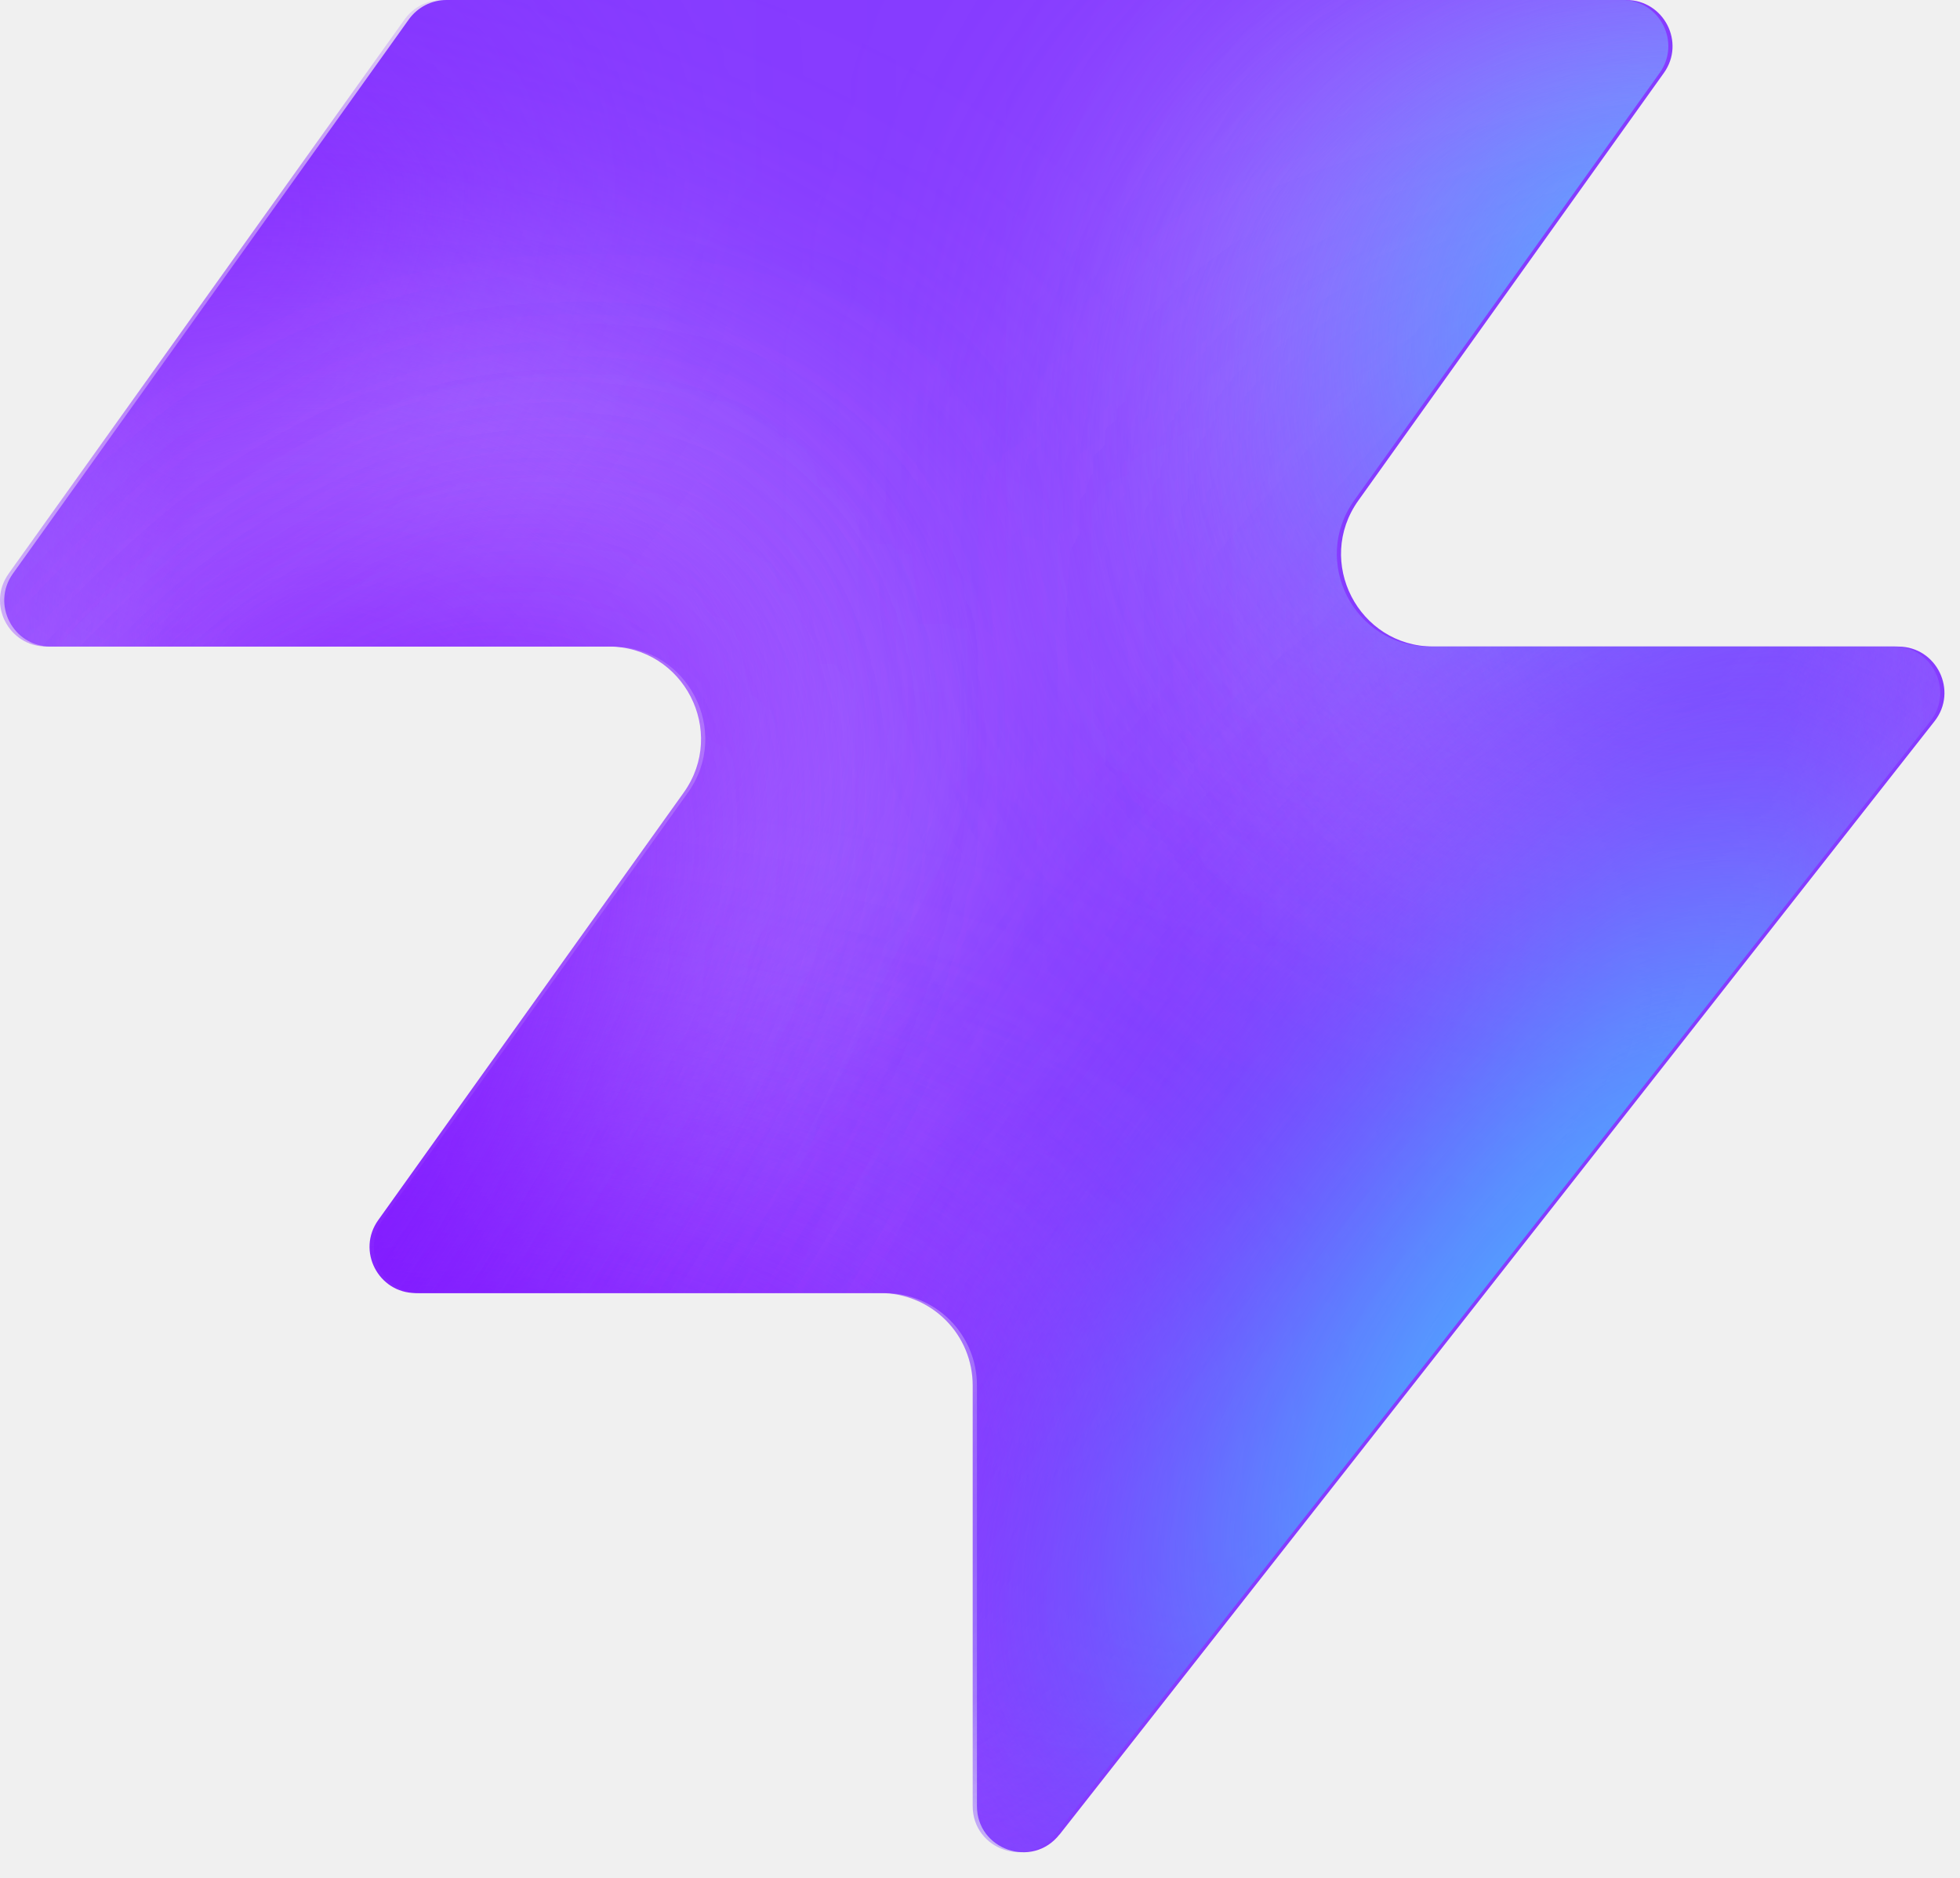
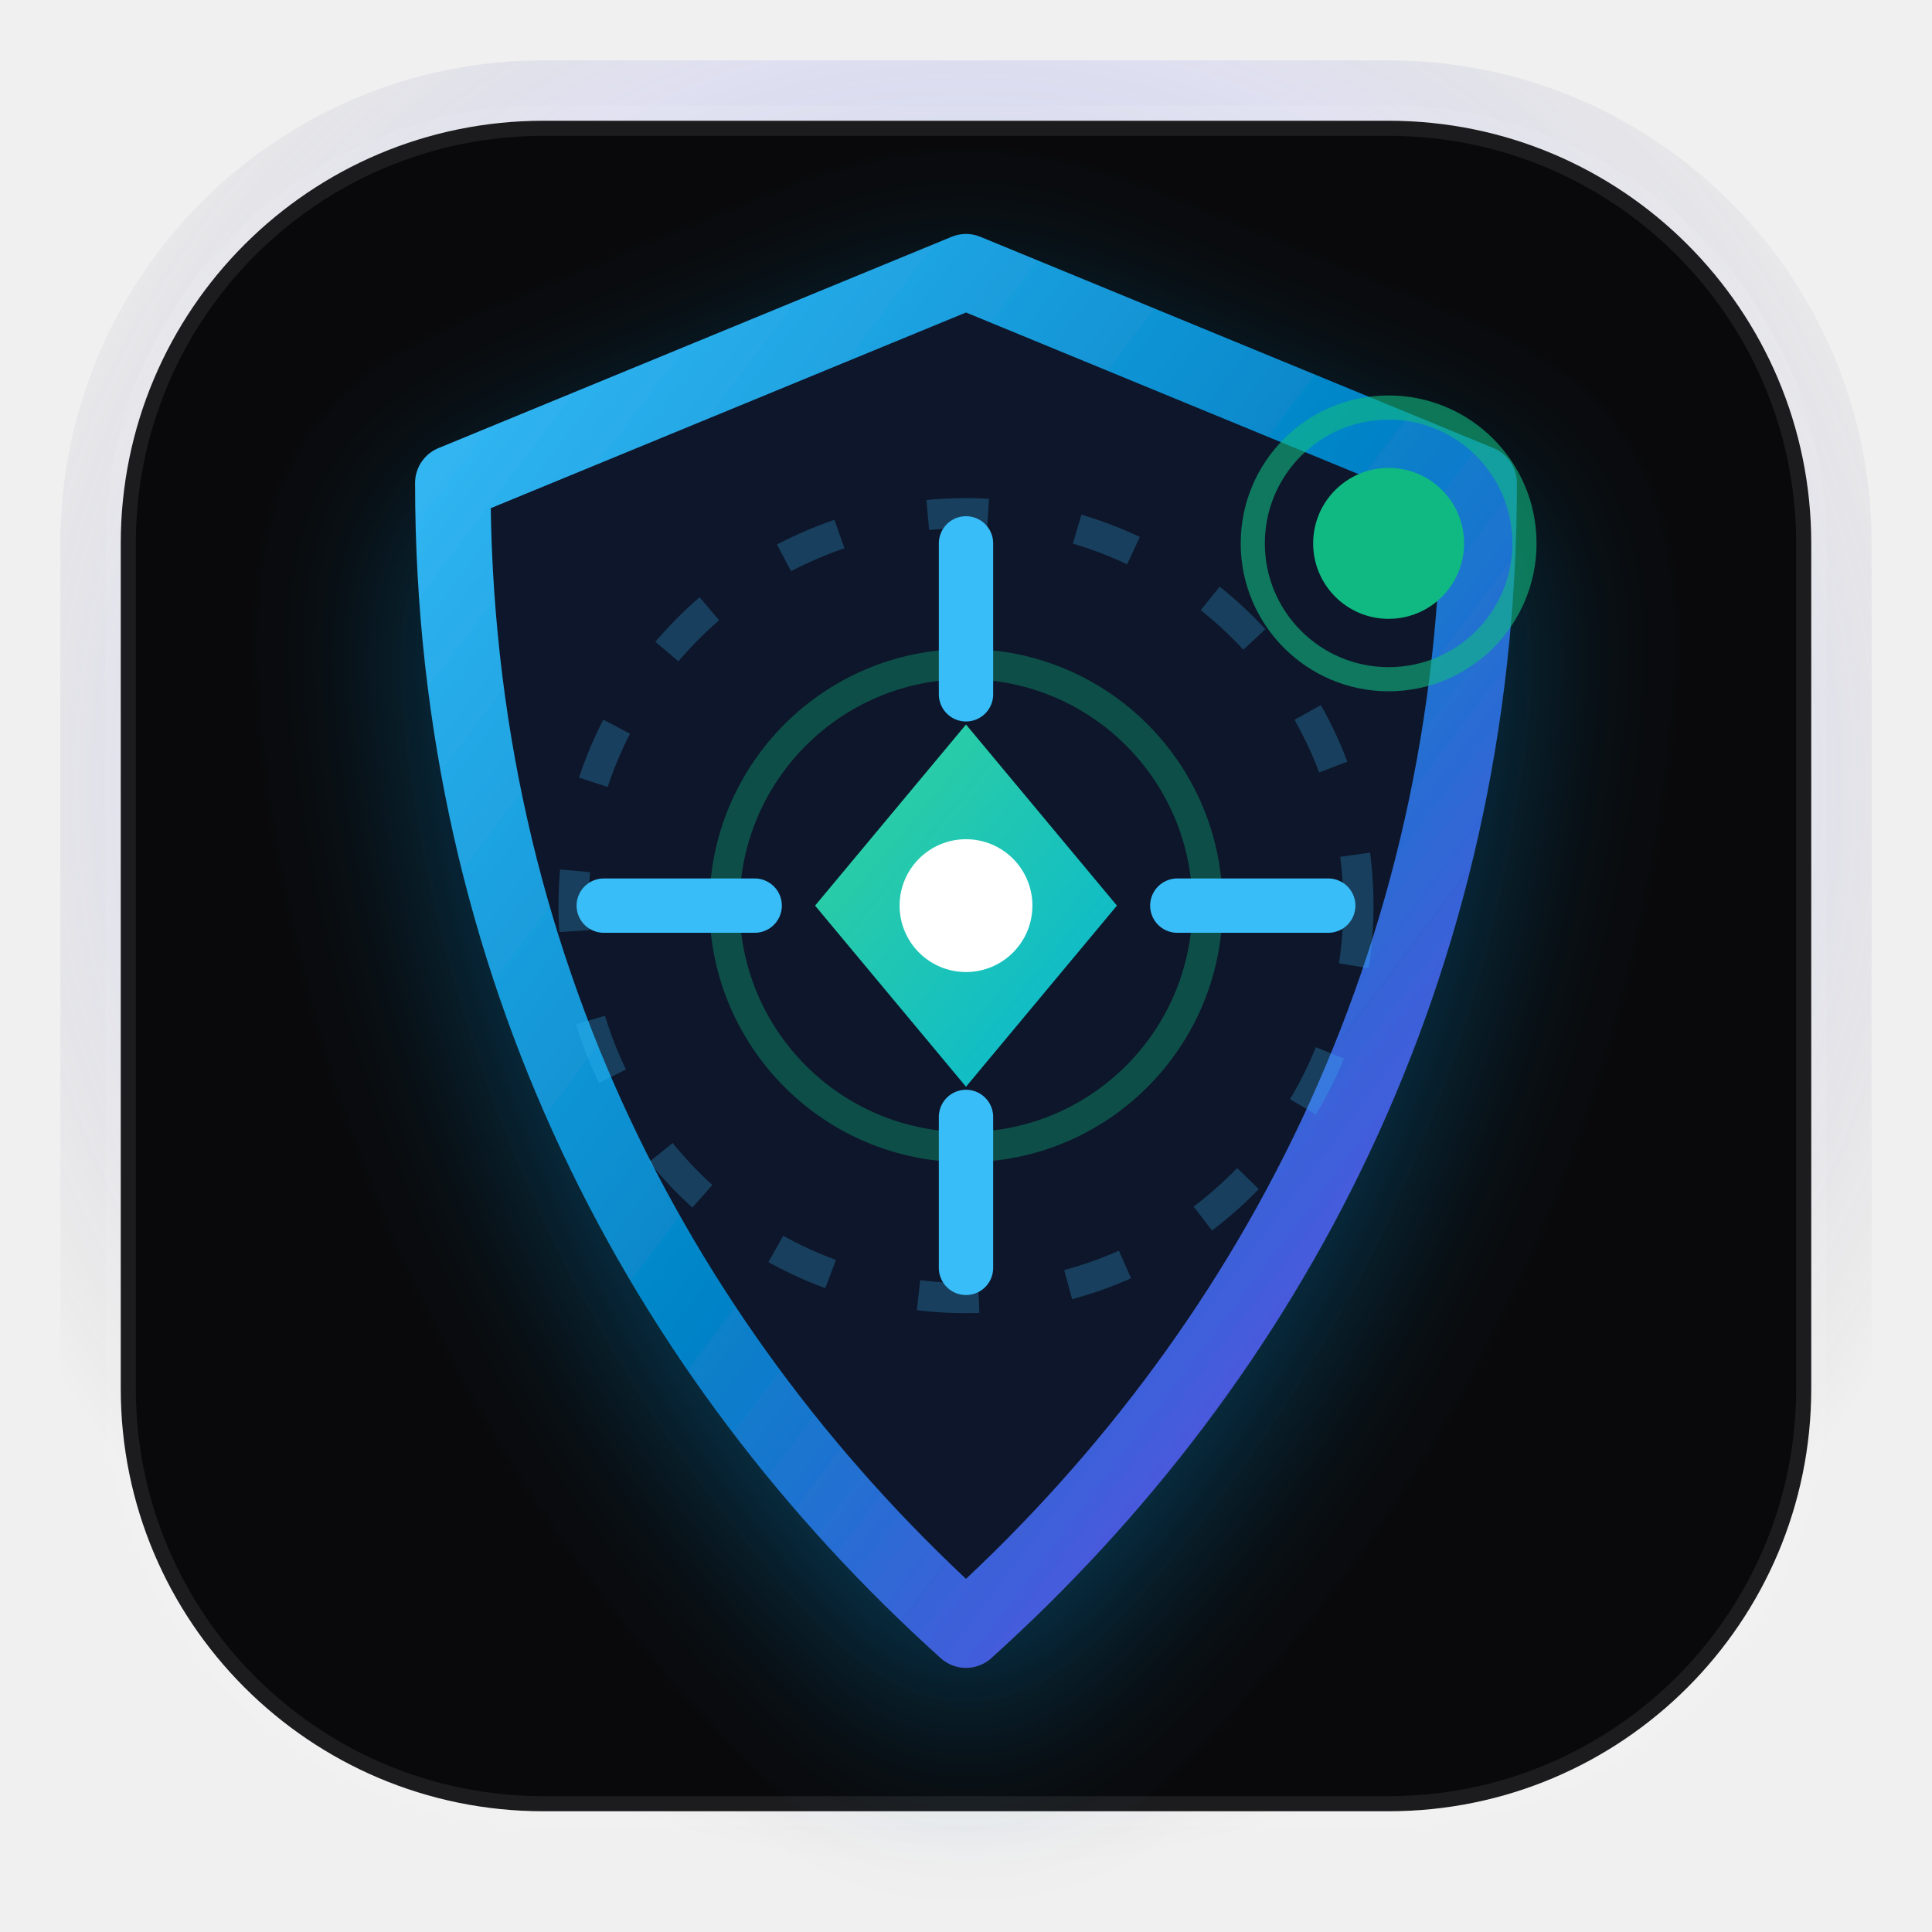
- <svg xmlns="http://www.w3.org/2000/svg" width="48" height="46" fill="none" viewBox="0 0 48 46">
-   <path fill="#863bff" d="M25.946 44.938c-.664.845-2.021.375-2.021-.698V33.937a2.26 2.26 0 0 0-2.262-2.262H10.287c-.92 0-1.456-1.04-.92-1.788l7.48-10.471c1.07-1.497 0-3.578-1.842-3.578H1.237c-.92 0-1.456-1.04-.92-1.788L10.013.474c.214-.297.556-.474.92-.474h28.894c.92 0 1.456 1.04.92 1.788l-7.48 10.471c-1.07 1.498 0 3.579 1.842 3.579h11.377c.943 0 1.473 1.088.89 1.83L25.947 44.94z" style="fill:#863bff;fill:color(display-p3 .525 .23 1);fill-opacity:1" />
-   <mask id="a" width="48" height="46" x="0" y="0" maskUnits="userSpaceOnUse" style="mask-type:alpha">
-     <path fill="#000" d="M25.842 44.938c-.664.844-2.021.375-2.021-.698V33.937a2.26 2.26 0 0 0-2.262-2.262H10.183c-.92 0-1.456-1.04-.92-1.788l7.48-10.471c1.07-1.498 0-3.579-1.842-3.579H1.133c-.92 0-1.456-1.04-.92-1.787L9.91.473c.214-.297.556-.474.92-.474h28.894c.92 0 1.456 1.04.92 1.788l-7.48 10.471c-1.07 1.498 0 3.578 1.842 3.578h11.377c.943 0 1.473 1.088.89 1.832L25.843 44.94z" style="fill:#000;fill-opacity:1" />
-   </mask>
-   <g mask="url(#a)">
-     <g filter="url(#b)">
-       <ellipse cx="5.508" cy="14.704" fill="#ede6ff" rx="5.508" ry="14.704" style="fill:#ede6ff;fill:color(display-p3 .927 .903 1);fill-opacity:1" transform="matrix(.00324 1 1 -.00324 -4.47 31.516)" />
-     </g>
-     <g filter="url(#c)">
-       <ellipse cx="10.399" cy="29.851" fill="#ede6ff" rx="10.399" ry="29.851" style="fill:#ede6ff;fill:color(display-p3 .927 .903 1);fill-opacity:1" transform="matrix(.00324 1 1 -.00324 -39.328 7.883)" />
-     </g>
-     <g filter="url(#d)">
-       <ellipse cx="5.508" cy="30.487" fill="#7e14ff" rx="5.508" ry="30.487" style="fill:#7e14ff;fill:color(display-p3 .492 .077 1);fill-opacity:1" transform="rotate(89.814 -25.913 -14.639)scale(1 -1)" />
-     </g>
-     <g filter="url(#e)">
-       <ellipse cx="5.508" cy="30.599" fill="#7e14ff" rx="5.508" ry="30.599" style="fill:#7e14ff;fill:color(display-p3 .492 .077 1);fill-opacity:1" transform="rotate(89.814 -32.644 -3.334)scale(1 -1)" />
-     </g>
-     <g filter="url(#f)">
-       <ellipse cx="5.508" cy="30.599" fill="#7e14ff" rx="5.508" ry="30.599" style="fill:#7e14ff;fill:color(display-p3 .492 .077 1);fill-opacity:1" transform="matrix(.00324 1 1 -.00324 -34.34 30.47)" />
-     </g>
-     <g filter="url(#g)">
-       <ellipse cx="14.072" cy="22.078" fill="#ede6ff" rx="14.072" ry="22.078" style="fill:#ede6ff;fill:color(display-p3 .927 .903 1);fill-opacity:1" transform="rotate(93.35 24.506 48.493)scale(-1 1)" />
-     </g>
-     <g filter="url(#h)">
-       <ellipse cx="3.47" cy="21.501" fill="#7e14ff" rx="3.47" ry="21.501" style="fill:#7e14ff;fill:color(display-p3 .492 .077 1);fill-opacity:1" transform="rotate(89.009 28.708 47.59)scale(-1 1)" />
-     </g>
-     <g filter="url(#i)">
-       <ellipse cx="3.47" cy="21.501" fill="#7e14ff" rx="3.47" ry="21.501" style="fill:#7e14ff;fill:color(display-p3 .492 .077 1);fill-opacity:1" transform="rotate(89.009 28.708 47.59)scale(-1 1)" />
-     </g>
-     <g filter="url(#j)">
-       <ellipse cx=".387" cy="8.972" fill="#7e14ff" rx="4.407" ry="29.108" style="fill:#7e14ff;fill:color(display-p3 .492 .077 1);fill-opacity:1" transform="rotate(39.51 .387 8.972)" />
-     </g>
-     <g filter="url(#k)">
-       <ellipse cx="47.523" cy="-6.092" fill="#7e14ff" rx="4.407" ry="29.108" style="fill:#7e14ff;fill:color(display-p3 .492 .077 1);fill-opacity:1" transform="rotate(37.892 47.523 -6.092)" />
-     </g>
-     <g filter="url(#l)">
-       <ellipse cx="41.412" cy="6.333" fill="#47bfff" rx="5.971" ry="9.665" style="fill:#47bfff;fill:color(display-p3 .28 .748 1);fill-opacity:1" transform="rotate(37.892 41.412 6.333)" />
-     </g>
-     <g filter="url(#m)">
-       <ellipse cx="-1.879" cy="38.332" fill="#7e14ff" rx="4.407" ry="29.108" style="fill:#7e14ff;fill:color(display-p3 .492 .077 1);fill-opacity:1" transform="rotate(37.892 -1.88 38.332)" />
-     </g>
-     <g filter="url(#n)">
-       <ellipse cx="-1.879" cy="38.332" fill="#7e14ff" rx="4.407" ry="29.108" style="fill:#7e14ff;fill:color(display-p3 .492 .077 1);fill-opacity:1" transform="rotate(37.892 -1.88 38.332)" />
-     </g>
-     <g filter="url(#o)">
-       <ellipse cx="35.651" cy="29.907" fill="#7e14ff" rx="4.407" ry="29.108" style="fill:#7e14ff;fill:color(display-p3 .492 .077 1);fill-opacity:1" transform="rotate(37.892 35.651 29.907)" />
-     </g>
-     <g filter="url(#p)">
-       <ellipse cx="38.418" cy="32.4" fill="#47bfff" rx="5.971" ry="15.297" style="fill:#47bfff;fill:color(display-p3 .28 .748 1);fill-opacity:1" transform="rotate(37.892 38.418 32.4)" />
-     </g>
-   </g>
+ <svg xmlns="http://www.w3.org/2000/svg" viewBox="0 0 64 64" width="64" height="64" fill="none">
  <defs>
-     <filter id="b" width="60.045" height="41.654" x="-19.77" y="16.149" color-interpolation-filters="sRGB" filterUnits="userSpaceOnUse">
-       <feFlood flood-opacity="0" result="BackgroundImageFix" />
-       <feBlend in="SourceGraphic" in2="BackgroundImageFix" result="shape" />
-       <feGaussianBlur result="effect1_foregroundBlur_2002_17158" stdDeviation="7.659" />
-     </filter>
-     <filter id="c" width="90.34" height="51.437" x="-54.613" y="-7.533" color-interpolation-filters="sRGB" filterUnits="userSpaceOnUse">
-       <feFlood flood-opacity="0" result="BackgroundImageFix" />
-       <feBlend in="SourceGraphic" in2="BackgroundImageFix" result="shape" />
-       <feGaussianBlur result="effect1_foregroundBlur_2002_17158" stdDeviation="7.659" />
-     </filter>
-     <filter id="d" width="79.355" height="29.4" x="-49.64" y="2.03" color-interpolation-filters="sRGB" filterUnits="userSpaceOnUse">
-       <feFlood flood-opacity="0" result="BackgroundImageFix" />
-       <feBlend in="SourceGraphic" in2="BackgroundImageFix" result="shape" />
-       <feGaussianBlur result="effect1_foregroundBlur_2002_17158" stdDeviation="4.596" />
-     </filter>
-     <filter id="e" width="79.579" height="29.4" x="-45.045" y="20.029" color-interpolation-filters="sRGB" filterUnits="userSpaceOnUse">
-       <feFlood flood-opacity="0" result="BackgroundImageFix" />
-       <feBlend in="SourceGraphic" in2="BackgroundImageFix" result="shape" />
-       <feGaussianBlur result="effect1_foregroundBlur_2002_17158" stdDeviation="4.596" />
-     </filter>
-     <filter id="f" width="79.579" height="29.4" x="-43.513" y="21.178" color-interpolation-filters="sRGB" filterUnits="userSpaceOnUse">
-       <feFlood flood-opacity="0" result="BackgroundImageFix" />
-       <feBlend in="SourceGraphic" in2="BackgroundImageFix" result="shape" />
-       <feGaussianBlur result="effect1_foregroundBlur_2002_17158" stdDeviation="4.596" />
-     </filter>
-     <filter id="g" width="74.749" height="58.852" x="15.756" y="-17.901" color-interpolation-filters="sRGB" filterUnits="userSpaceOnUse">
-       <feFlood flood-opacity="0" result="BackgroundImageFix" />
-       <feBlend in="SourceGraphic" in2="BackgroundImageFix" result="shape" />
-       <feGaussianBlur result="effect1_foregroundBlur_2002_17158" stdDeviation="7.659" />
-     </filter>
-     <filter id="h" width="61.377" height="25.362" x="23.548" y="2.284" color-interpolation-filters="sRGB" filterUnits="userSpaceOnUse">
-       <feFlood flood-opacity="0" result="BackgroundImageFix" />
-       <feBlend in="SourceGraphic" in2="BackgroundImageFix" result="shape" />
-       <feGaussianBlur result="effect1_foregroundBlur_2002_17158" stdDeviation="4.596" />
-     </filter>
-     <filter id="i" width="61.377" height="25.362" x="23.548" y="2.284" color-interpolation-filters="sRGB" filterUnits="userSpaceOnUse">
-       <feFlood flood-opacity="0" result="BackgroundImageFix" />
-       <feBlend in="SourceGraphic" in2="BackgroundImageFix" result="shape" />
-       <feGaussianBlur result="effect1_foregroundBlur_2002_17158" stdDeviation="4.596" />
-     </filter>
-     <filter id="j" width="56.045" height="63.649" x="-27.636" y="-22.853" color-interpolation-filters="sRGB" filterUnits="userSpaceOnUse">
-       <feFlood flood-opacity="0" result="BackgroundImageFix" />
-       <feBlend in="SourceGraphic" in2="BackgroundImageFix" result="shape" />
-       <feGaussianBlur result="effect1_foregroundBlur_2002_17158" stdDeviation="4.596" />
-     </filter>
-     <filter id="k" width="54.814" height="64.646" x="20.116" y="-38.415" color-interpolation-filters="sRGB" filterUnits="userSpaceOnUse">
-       <feFlood flood-opacity="0" result="BackgroundImageFix" />
-       <feBlend in="SourceGraphic" in2="BackgroundImageFix" result="shape" />
-       <feGaussianBlur result="effect1_foregroundBlur_2002_17158" stdDeviation="4.596" />
-     </filter>
-     <filter id="l" width="33.541" height="35.313" x="24.641" y="-11.323" color-interpolation-filters="sRGB" filterUnits="userSpaceOnUse">
-       <feFlood flood-opacity="0" result="BackgroundImageFix" />
-       <feBlend in="SourceGraphic" in2="BackgroundImageFix" result="shape" />
-       <feGaussianBlur result="effect1_foregroundBlur_2002_17158" stdDeviation="4.596" />
-     </filter>
-     <filter id="m" width="54.814" height="64.646" x="-29.286" y="6.009" color-interpolation-filters="sRGB" filterUnits="userSpaceOnUse">
-       <feFlood flood-opacity="0" result="BackgroundImageFix" />
-       <feBlend in="SourceGraphic" in2="BackgroundImageFix" result="shape" />
-       <feGaussianBlur result="effect1_foregroundBlur_2002_17158" stdDeviation="4.596" />
-     </filter>
-     <filter id="n" width="54.814" height="64.646" x="-29.286" y="6.009" color-interpolation-filters="sRGB" filterUnits="userSpaceOnUse">
-       <feFlood flood-opacity="0" result="BackgroundImageFix" />
-       <feBlend in="SourceGraphic" in2="BackgroundImageFix" result="shape" />
-       <feGaussianBlur result="effect1_foregroundBlur_2002_17158" stdDeviation="4.596" />
-     </filter>
-     <filter id="o" width="54.814" height="64.646" x="8.244" y="-2.416" color-interpolation-filters="sRGB" filterUnits="userSpaceOnUse">
-       <feFlood flood-opacity="0" result="BackgroundImageFix" />
-       <feBlend in="SourceGraphic" in2="BackgroundImageFix" result="shape" />
-       <feGaussianBlur result="effect1_foregroundBlur_2002_17158" stdDeviation="4.596" />
-     </filter>
-     <filter id="p" width="39.409" height="43.623" x="18.713" y="10.588" color-interpolation-filters="sRGB" filterUnits="userSpaceOnUse">
-       <feFlood flood-opacity="0" result="BackgroundImageFix" />
-       <feBlend in="SourceGraphic" in2="BackgroundImageFix" result="shape" />
-       <feGaussianBlur result="effect1_foregroundBlur_2002_17158" stdDeviation="4.596" />
+     <radialGradient id="syghtGlow" cx="50%" cy="40%" r="60%">
+       <stop offset="0%" stop-color="#0284c7" stop-opacity="0.35" />
+       <stop offset="70%" stop-color="#6366f1" stop-opacity="0.12" />
+       <stop offset="100%" stop-color="#09090b" stop-opacity="0" />
+     </radialGradient>
+     <linearGradient id="shieldGrad" x1="0%" y1="0%" x2="100%" y2="100%">
+       <stop offset="0%" stop-color="#38bdf8" />
+       <stop offset="50%" stop-color="#0284c7" />
+       <stop offset="100%" stop-color="#7c3aed" />
+     </linearGradient>
+     <linearGradient id="radarGrad" x1="0%" y1="0%" x2="100%" y2="100%">
+       <stop offset="0%" stop-color="#10b981" />
+       <stop offset="100%" stop-color="#0284c7" />
+     </linearGradient>
+     <linearGradient id="coreGrad" x1="0%" y1="0%" x2="100%" y2="100%">
+       <stop offset="0%" stop-color="#34d399" />
+       <stop offset="100%" stop-color="#06b6d4" />
+     </linearGradient>
+     <filter id="shadowFilter" x="-20%" y="-20%" width="140%" height="140%">
+       <feDropShadow dx="0" dy="2" stdDeviation="3" flood-color="#0284c7" flood-opacity="0.4" />
    </filter>
  </defs>
+   <rect x="2" y="2" width="60" height="60" rx="16" fill="url(#syghtGlow)" />
+   <rect x="4" y="4" width="56" height="56" rx="14" fill="#09090b" stroke="rgba(255,255,255,0.08)" stroke-width="1" />
+   <path d="M32 9 L49 16 C49 32 42 45 32 54 C22 45 15 32 15 16 Z" fill="#0f172a" stroke="url(#shieldGrad)" stroke-width="2.5" stroke-linejoin="round" filter="url(#shadowFilter)" />
+   <circle cx="32" cy="30" r="13" stroke="rgba(56, 189, 248, 0.25)" stroke-width="1" stroke-dasharray="2 3" />
+   <circle cx="32" cy="30" r="8" stroke="rgba(16, 185, 129, 0.35)" stroke-width="1" />
+   <line x1="32" y1="18" x2="32" y2="23" stroke="#38bdf8" stroke-width="1.8" stroke-linecap="round" />
+   <line x1="32" y1="37" x2="32" y2="42" stroke="#38bdf8" stroke-width="1.8" stroke-linecap="round" />
+   <line x1="20" y1="30" x2="25" y2="30" stroke="#38bdf8" stroke-width="1.8" stroke-linecap="round" />
+   <line x1="39" y1="30" x2="44" y2="30" stroke="#38bdf8" stroke-width="1.8" stroke-linecap="round" />
+   <polygon points="32,24 37,30 32,36 27,30" fill="url(#coreGrad)" />
+   <circle cx="32" cy="30" r="2.2" fill="#ffffff" />
+   <circle cx="46" cy="18" r="2.5" fill="#10b981" />
+   <circle cx="46" cy="18" r="4.5" fill="none" stroke="#10b981" stroke-width="0.8" opacity="0.6" />
</svg>
